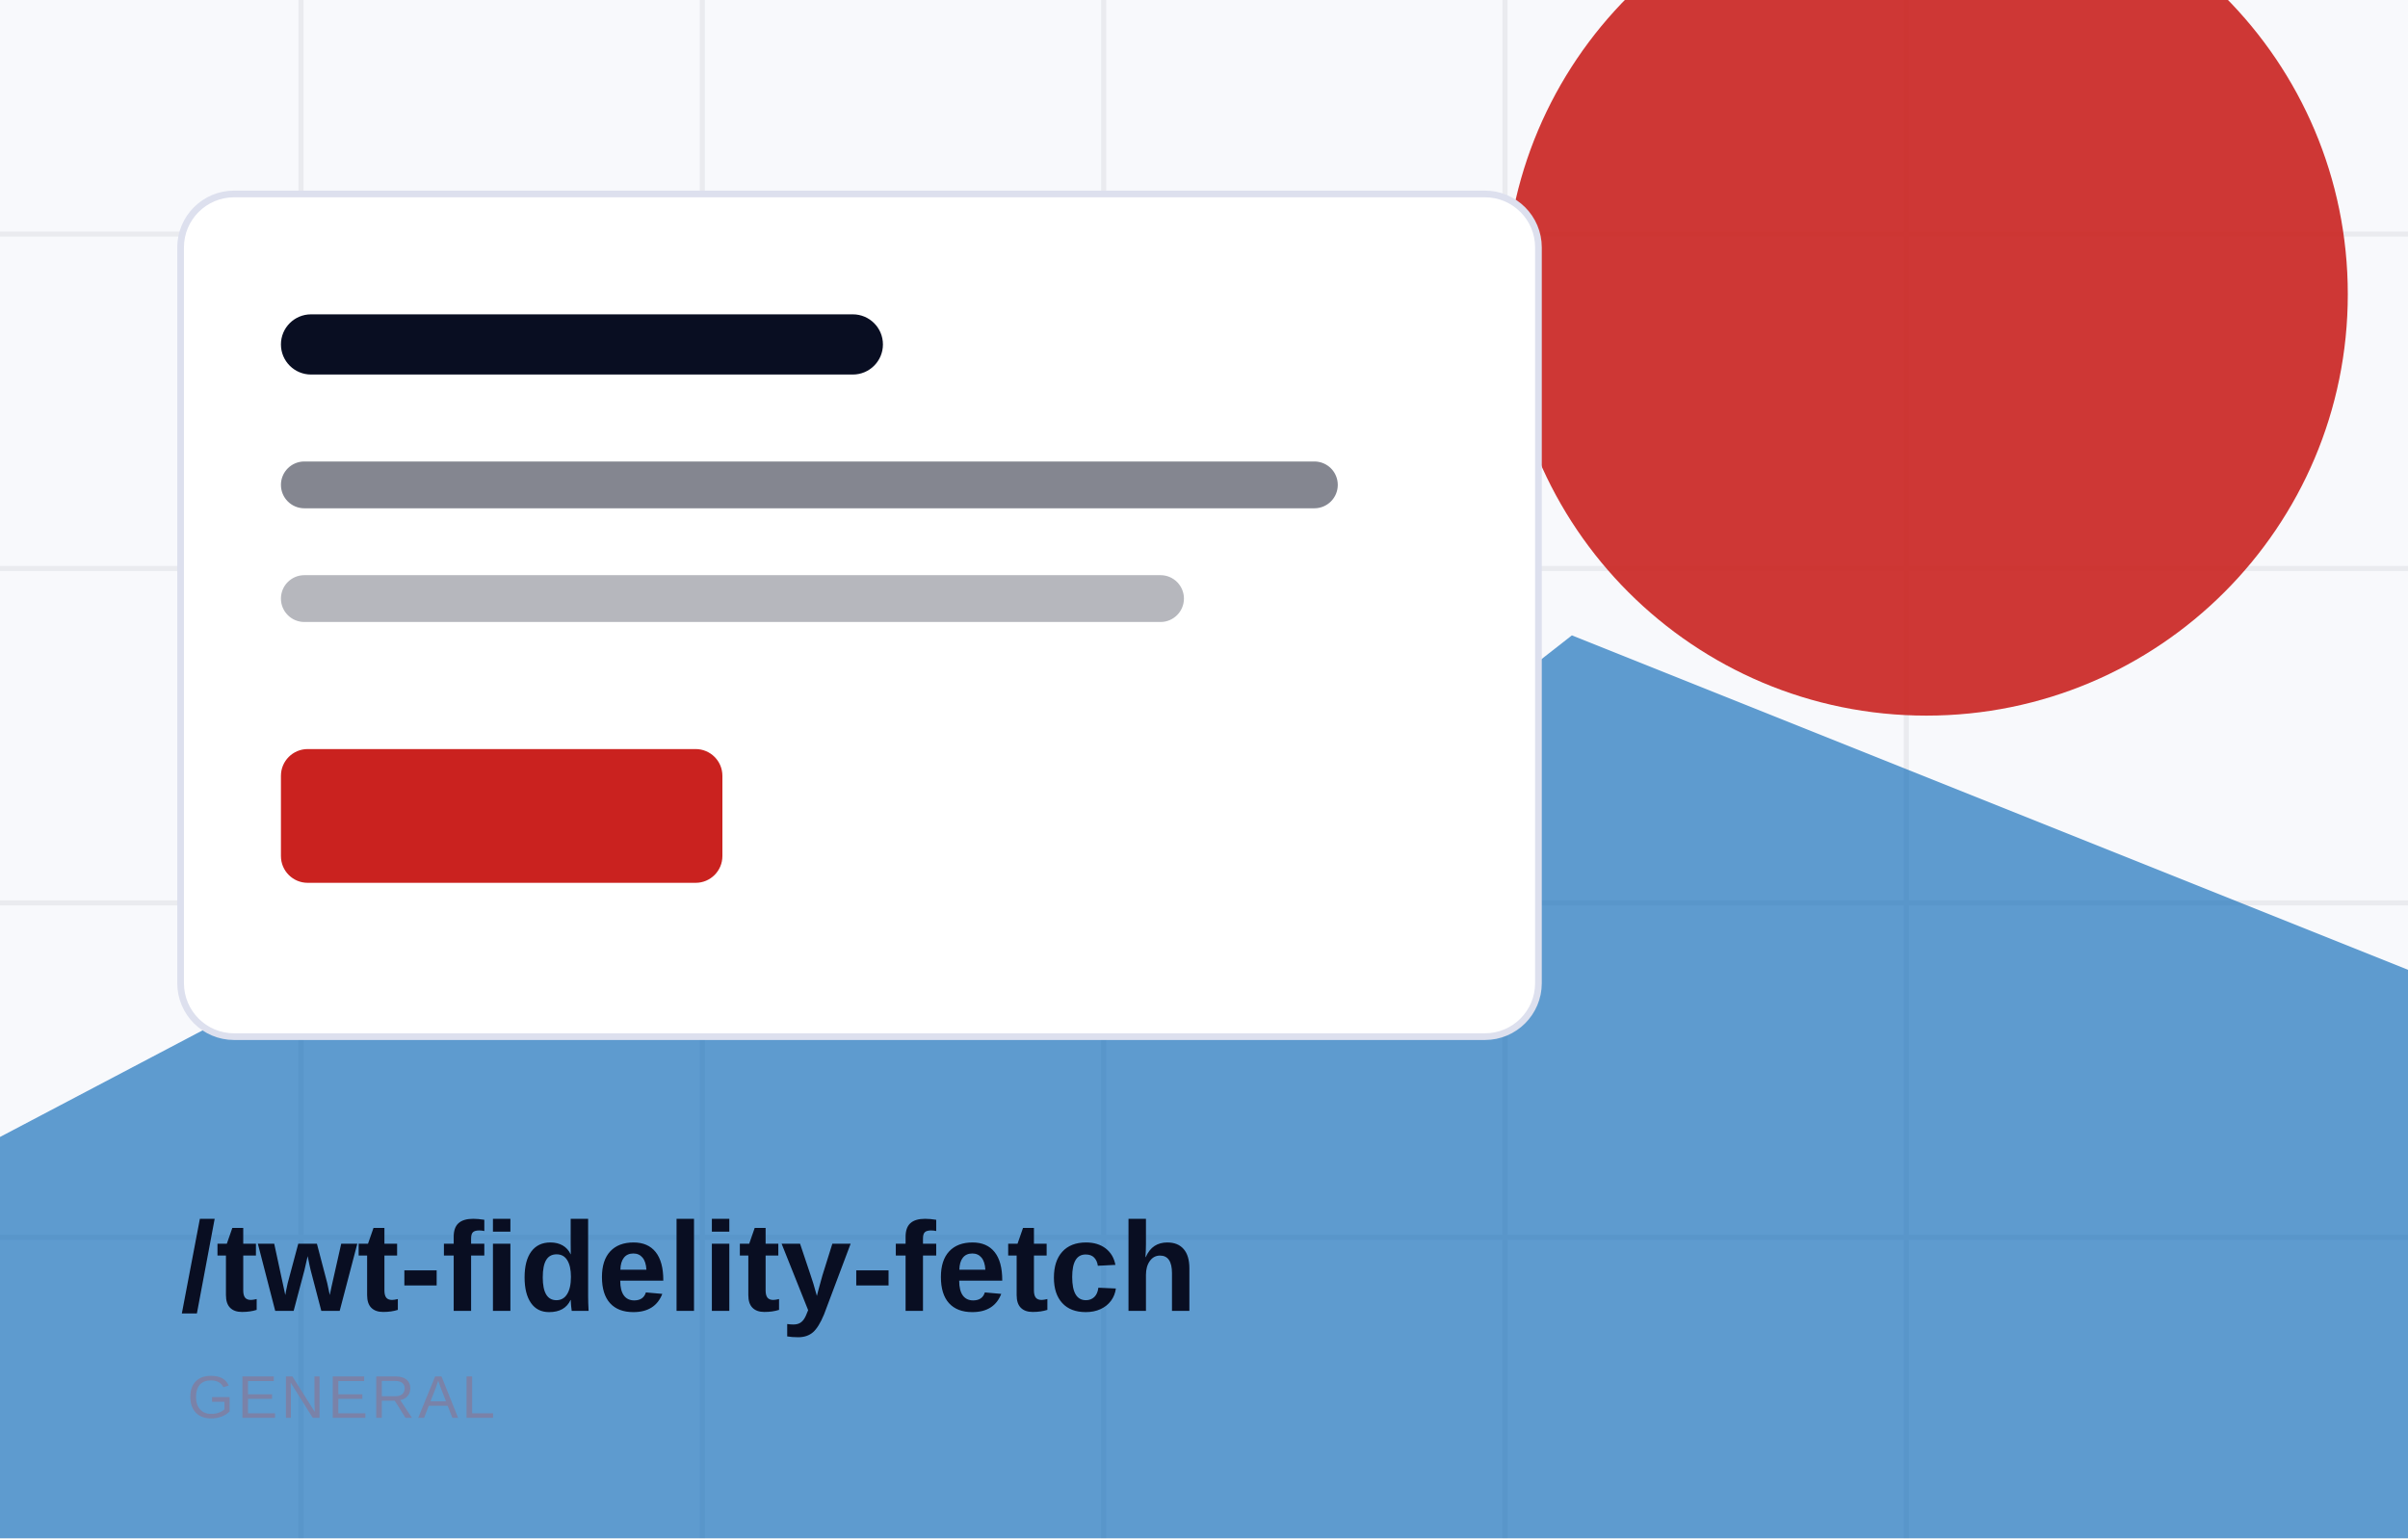
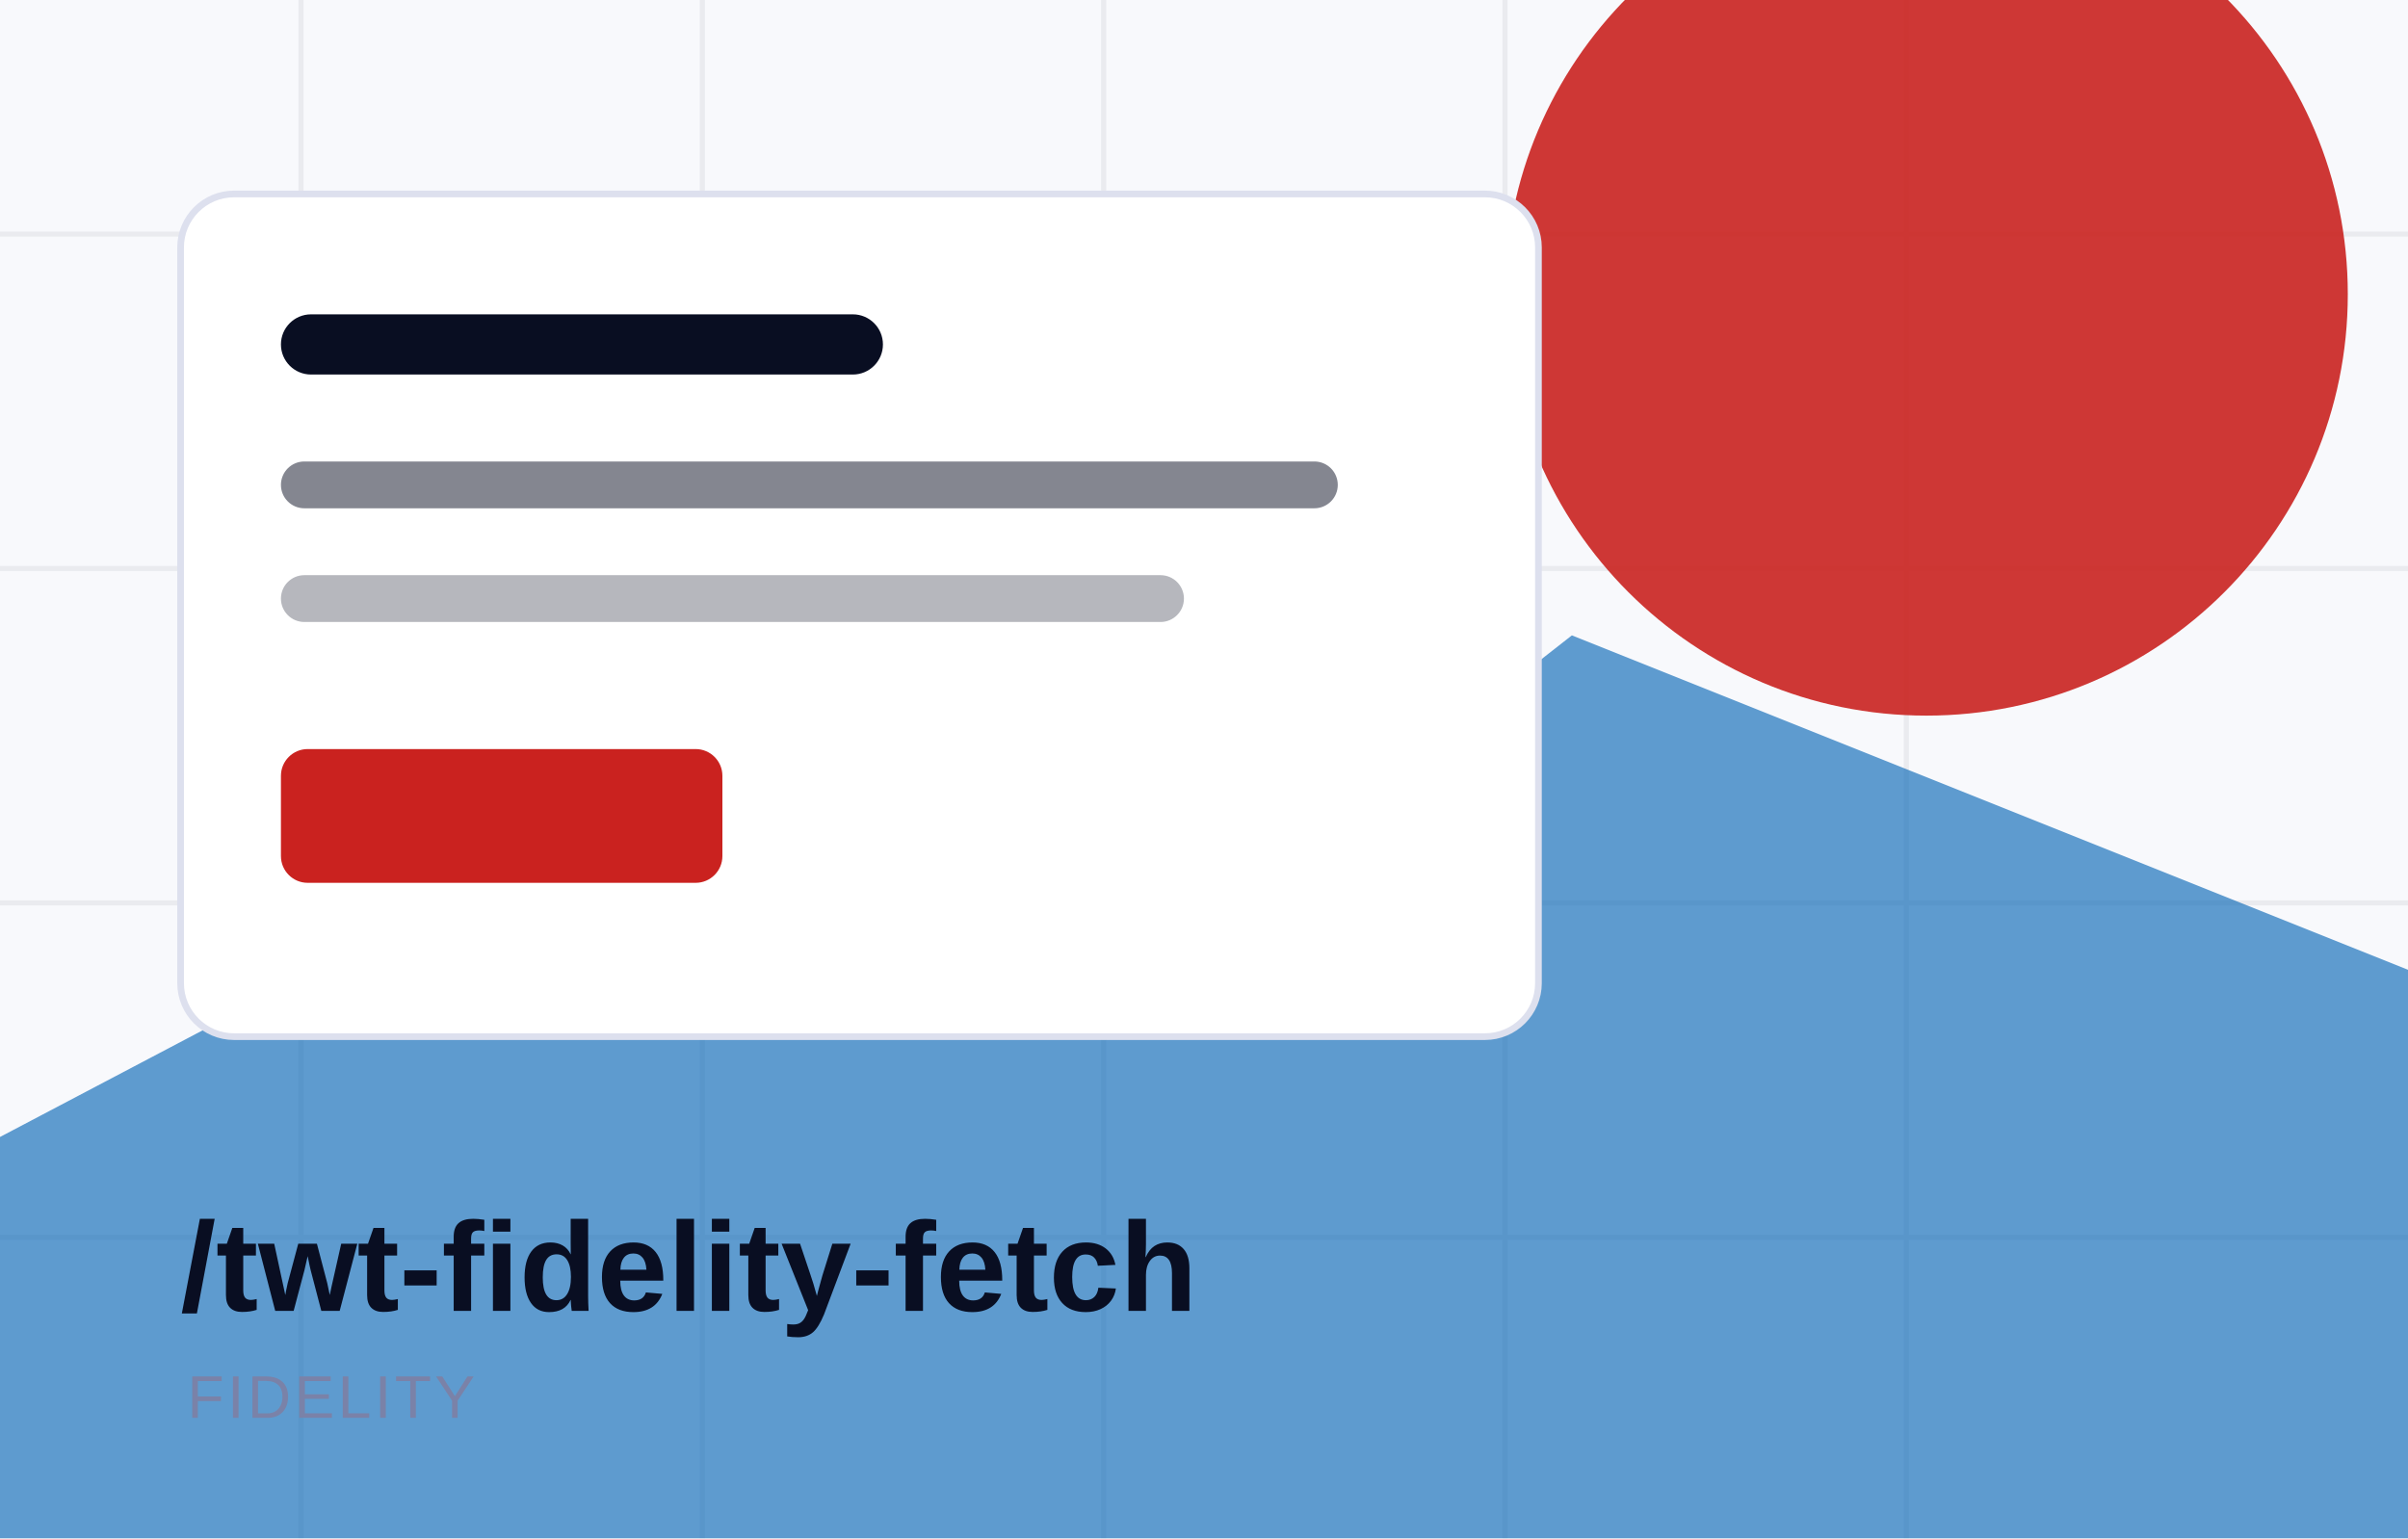
<svg xmlns="http://www.w3.org/2000/svg" width="720" height="460" viewBox="0 0 720 460" role="img" aria-label="/twt-fidelity-fetch preview">
  <rect width="720" height="460" fill="#f8f9fc" />
  <path d="M0 70 H720 M0 170 H720 M0 270 H720 M0 370 H720 M90 0 V460 M210 0 V460 M330 0 V460 M450 0 V460 M570 0 V460" stroke="#090e22" stroke-width="1.5" opacity=".06" />
  <circle cx="576" cy="88" r="126" fill="#ca221f" opacity=".9" />
  <path d="M0 340 L190 240 L332 298 L470 190 L720 290 V460 H0Z" fill="#0b68b7" opacity=".65" />
  <rect x="54" y="58" width="406" height="252" rx="16" fill="#ffffff" stroke="#dde0ee" stroke-width="2" />
  <rect x="84" y="94" width="180" height="18" rx="9" fill="#090e22" />
  <rect x="84" y="138" width="316" height="14" rx="7" fill="#090e22" opacity=".5" />
  <rect x="84" y="172" width="270" height="14" rx="7" fill="#090e22" opacity=".3" />
  <rect x="84" y="224" width="132" height="40" rx="8" fill="#ca221f" />
  <text x="54" y="392" fill="#090e22" font-family="Montserrat, Arial, sans-serif" font-size="38" font-weight="800">/twt-fidelity-fetch</text>
-   <text x="56" y="424" fill="#7a82a8" font-family="Arial, sans-serif" font-size="18" letter-spacing="1">GENERAL</text>
+   <text x="56" y="424" fill="#7a82a8" font-family="Arial, sans-serif" font-size="18" letter-spacing="1">FIDELITY</text>
</svg>
